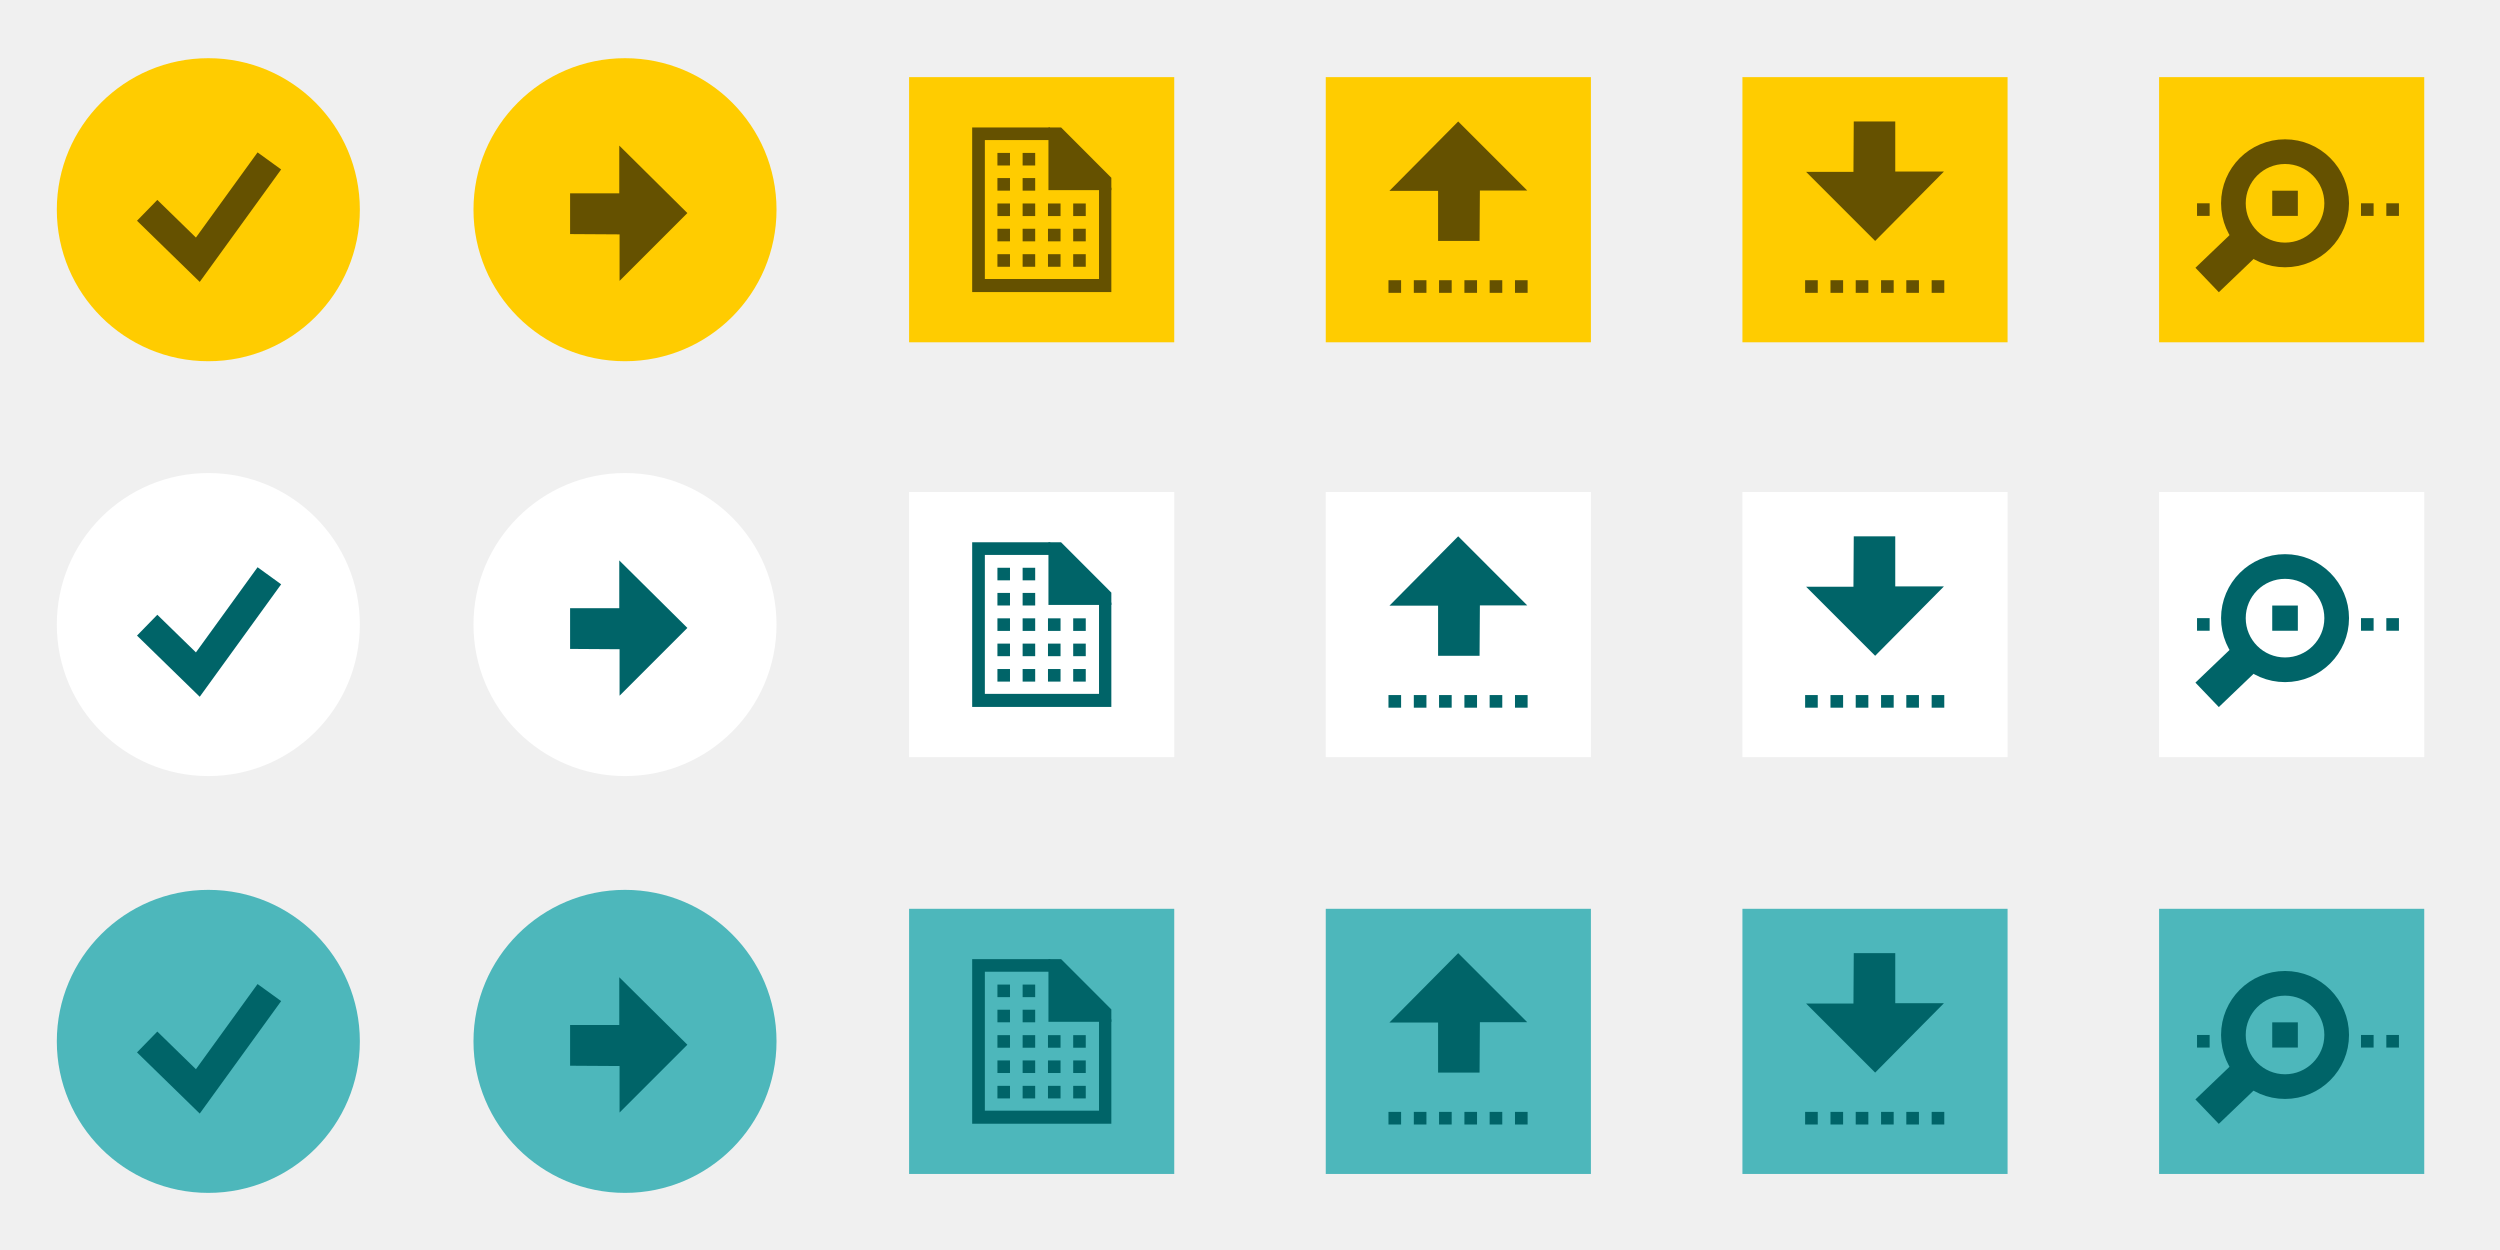
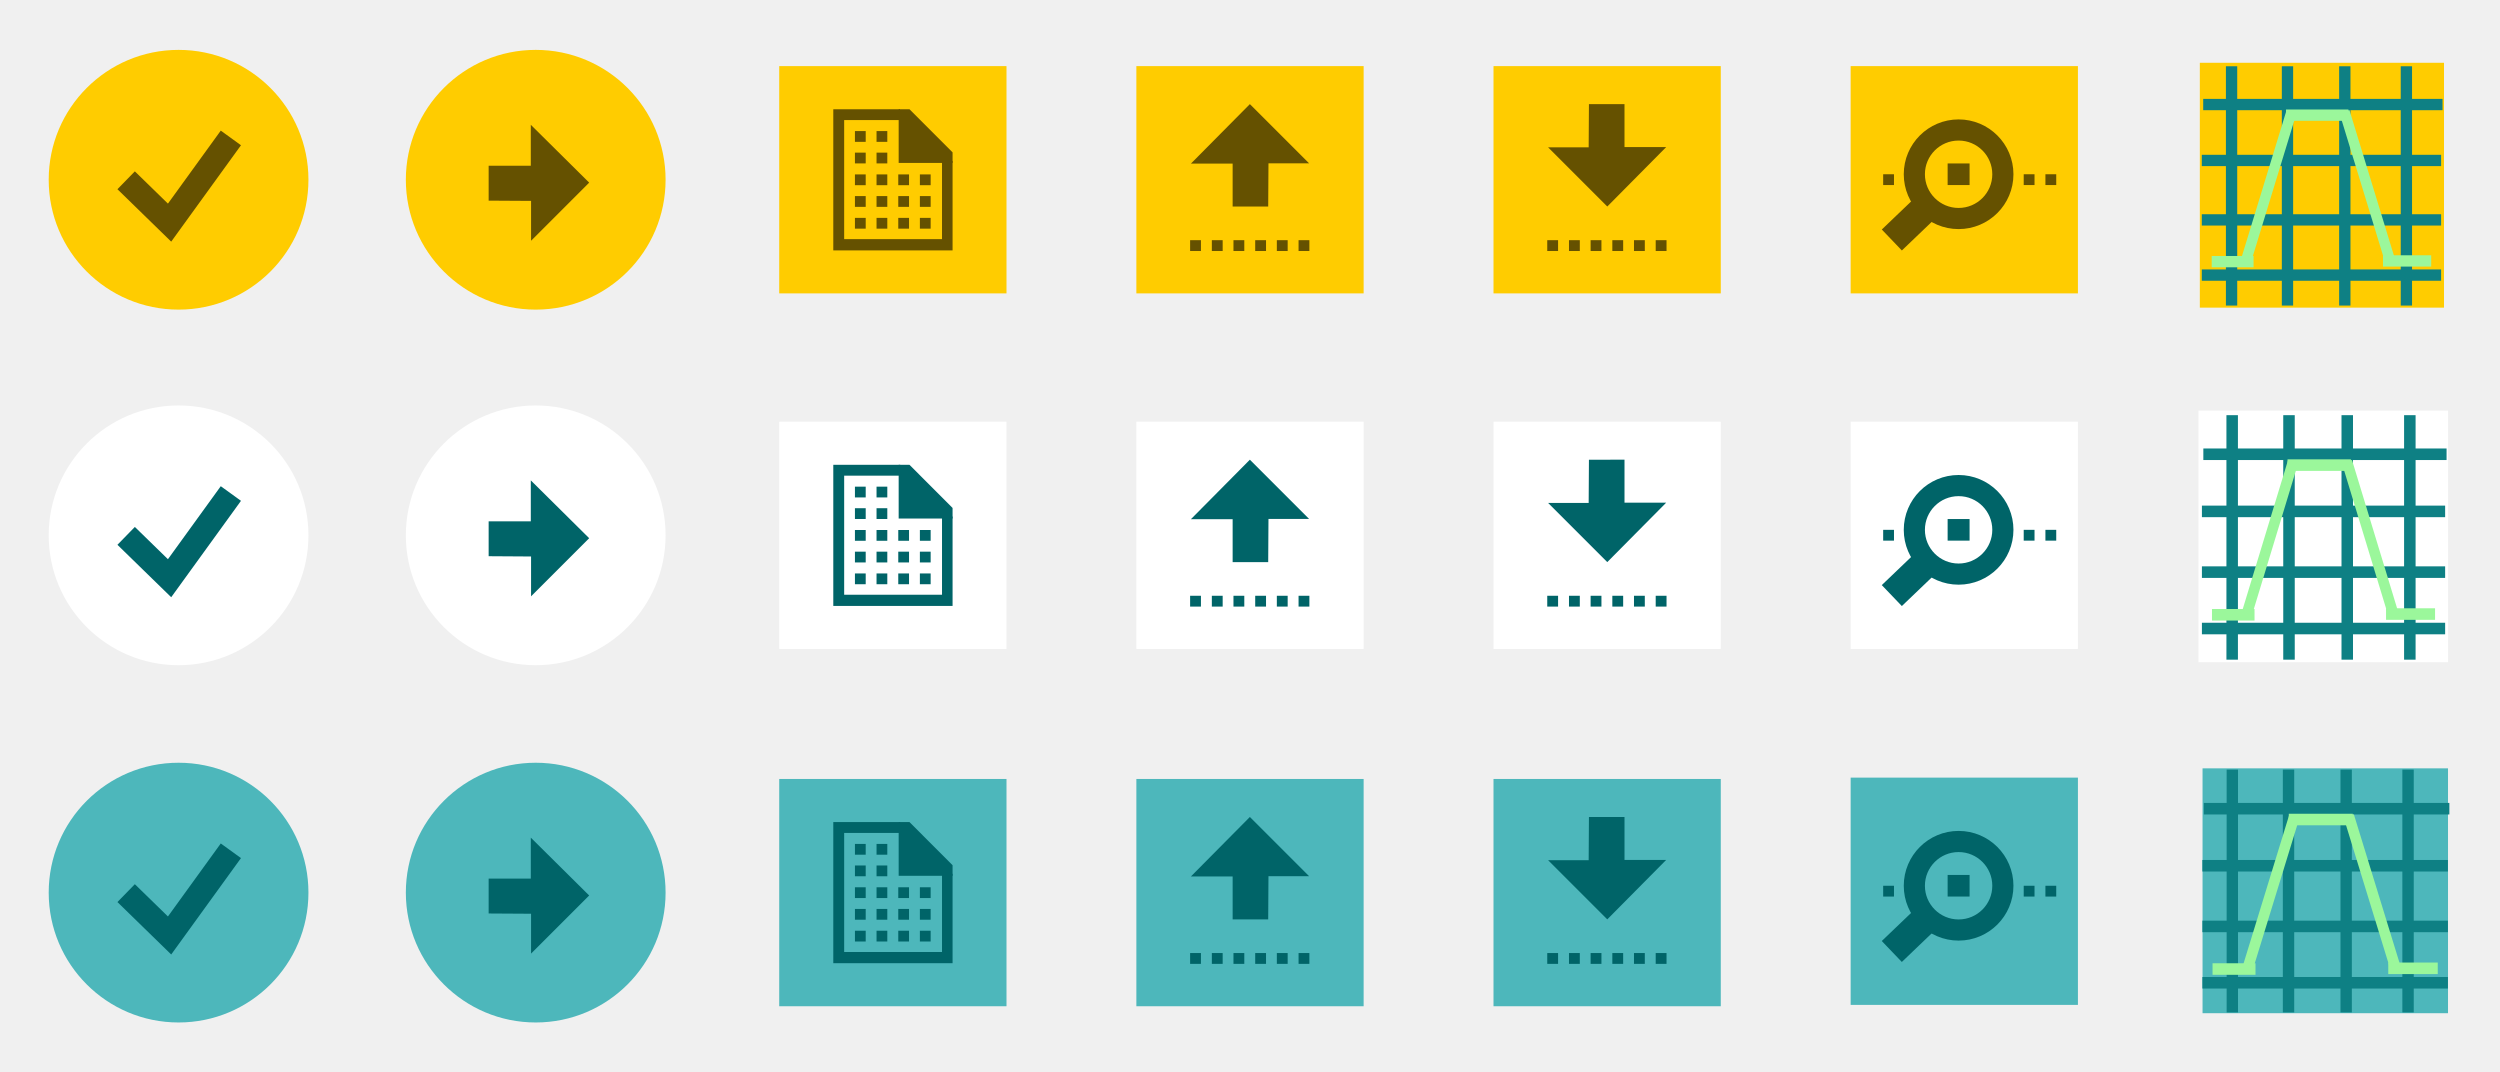
- <svg xmlns="http://www.w3.org/2000/svg" version="1.1" id="Layer_1" x="0px" y="0px" width="198px" height="99px" viewBox="0 0 198 99" enable-background="new 0 0 198 99" xml:space="preserve">
-   <defs id="defs325" />
-   <g id="g5" transform="translate(-0.1200008,0)">
-     <circle cx="16.62" cy="16.609" r="12" id="circle7" style="fill:#ffcc00" />
-     <polyline stroke-miterlimit="10" points="21.453,12.745 15.788,20.571    11.775,16.658  " id="polyline9" style="fill:none;stroke:#655100;stroke-width:2.305;stroke-miterlimit:10" />
+ <svg xmlns="http://www.w3.org/2000/svg" width="231" height="99">
+   <g>
+     <rect fill="none" id="canvas_background" height="101" width="233" y="-1" x="-1" />
  </g>
-   <g id="g11" transform="translate(-0.1200008,0)">
-     <circle cx="16.62" cy="49.465" r="12" id="circle13" style="fill:#ffffff" />
-     <polyline stroke-miterlimit="10" points="21.453,45.601 15.788,53.427    11.775,49.514  " id="polyline15" style="fill:none;stroke:#006468;stroke-width:2.305;stroke-miterlimit:10" />
-   </g>
-   <g id="g17" transform="translate(-0.1200008,0)">
-     <circle cx="16.62" cy="82.477" r="12" id="circle19" style="fill:#4db7bb" />
-     <polyline stroke-miterlimit="10" points="21.453,78.612 15.788,86.438    11.775,82.525  " id="polyline21" style="fill:none;stroke:#006468;stroke-width:2.305;stroke-miterlimit:10" />
-   </g>
-   <g id="g23" transform="translate(-0.2610016,0)">
-     <circle cx="49.761" cy="16.609" r="12" id="circle25" style="fill:#ffcc00" />
-     <polygon points="45.412,15.313 49.307,15.313 49.307,11.53 54.701,16.875 49.331,22.245 49.331,18.563 45.412,18.539 " id="polygon27" style="fill:#655100" />
-   </g>
-   <g id="g29" transform="translate(-0.2610016,0)">
-     <circle cx="49.761" cy="49.465" r="12" id="circle31" style="fill:#ffffff" />
-     <polygon points="45.412,48.169 49.307,48.169 49.307,44.386 54.701,49.731 49.331,55.101 49.331,51.419 45.412,51.394 " id="polygon33" style="fill:#006468" />
-   </g>
-   <g id="g35" transform="translate(-0.2610016,0)">
-     <circle cx="49.761" cy="82.477" r="12" id="circle37" style="fill:#4db7bb" />
-     <polygon points="45.412,81.18 49.307,81.18 49.307,77.397 54.701,82.743 49.331,88.113 49.331,84.43 45.412,84.406 " id="polygon39" style="fill:#006468" />
-   </g>
-   <g id="g41" transform="translate(-0.5439987,0)">
-     <rect x="105.544" y="6.109" width="21" height="21" id="rect43" style="fill:#ffcc00" />
-     <polygon points="114.44,19.083 114.44,15.116 110.586,15.116 116.032,9.621 121.502,15.091 117.751,15.091 117.726,19.083 " id="polygon45" style="fill:#655100" />
-     <rect x="110.511" y="22.193" width="1" height="1" id="rect47" style="fill:#655100" />
-     <rect x="112.518" y="22.193" width="1" height="1" id="rect49" style="fill:#655100" />
-     <rect x="114.517" y="22.193" width="1" height="1" id="rect51" style="fill:#655100" />
-     <rect x="116.525" y="22.193" width="1" height="1" id="rect53" style="fill:#655100" />
-     <rect x="118.524" y="22.193" width="1" height="1" id="rect55" style="fill:#655100" />
-     <rect x="120.531" y="22.193" width="1" height="1" id="rect57" style="fill:#655100" />
-   </g>
-   <g id="g59" transform="translate(-0.6860046,0)">
-     <rect x="138.686" y="6.109" width="21" height="21" id="rect61" style="fill:#ffcc00" />
-     <polygon points="150.79,9.621 150.79,13.588 154.644,13.588 149.198,19.083 143.728,13.612 147.479,13.613 147.504,9.621 " id="polygon63" style="fill:#655100" />
-     <rect x="143.652" y="22.193" width="1" height="1" id="rect65" style="fill:#655100" />
-     <rect x="145.66" y="22.193" width="1" height="1" id="rect67" style="fill:#655100" />
-     <rect x="147.659" y="22.193" width="1" height="1" id="rect69" style="fill:#655100" />
-     <rect x="149.666" y="22.193" width="1" height="1" id="rect71" style="fill:#655100" />
-     <rect x="151.666" y="22.193" width="1" height="1" id="rect73" style="fill:#655100" />
-     <rect x="153.673" y="22.193" width="1" height="1" id="rect75" style="fill:#655100" />
-   </g>
-   <g id="g77" transform="translate(-0.5439987,0)">
-     <rect x="105.544" y="38.965" width="21" height="21" id="rect79" style="fill:#ffffff" />
-     <polygon points="114.44,51.939 114.44,47.971 110.586,47.971 116.032,42.476 121.502,47.947 117.751,47.947 117.726,51.939 " id="polygon81" style="fill:#006468" />
-     <rect x="110.511" y="55.049" width="1" height="1" id="rect83" style="fill:#006468" />
-     <rect x="112.518" y="55.049" width="1" height="1" id="rect85" style="fill:#006468" />
-     <rect x="114.517" y="55.049" width="1" height="1" id="rect87" style="fill:#006468" />
-     <rect x="116.525" y="55.049" width="1" height="1" id="rect89" style="fill:#006468" />
-     <rect x="118.524" y="55.049" width="1" height="1" id="rect91" style="fill:#006468" />
-     <rect x="120.531" y="55.049" width="1" height="1" id="rect93" style="fill:#006468" />
-   </g>
-   <g id="g95" transform="translate(-0.6860046,0)">
-     <rect x="138.686" y="38.965" width="21" height="21" id="rect97" style="fill:#ffffff" />
-     <polygon points="150.79,42.476 150.79,46.444 154.644,46.444 149.198,51.939 143.728,46.468 147.479,46.468 147.504,42.477 " id="polygon99" style="fill:#006468" />
-     <rect x="143.652" y="55.049" width="1" height="1" id="rect101" style="fill:#006468" />
-     <rect x="145.66" y="55.049" width="1" height="1" id="rect103" style="fill:#006468" />
-     <rect x="147.659" y="55.049" width="1" height="1" id="rect105" style="fill:#006468" />
-     <rect x="149.666" y="55.049" width="1" height="1" id="rect107" style="fill:#006468" />
-     <rect x="151.666" y="55.049" width="1" height="1" id="rect109" style="fill:#006468" />
-     <rect x="153.673" y="55.049" width="1" height="1" id="rect111" style="fill:#006468" />
-   </g>
-   <g id="g113" transform="translate(-0.5439987,0)">
-     <rect x="105.544" y="71.977" width="21" height="21" id="rect115" style="fill:#4db7bb" />
-     <polygon points="114.44,84.95 114.44,80.983 110.586,80.983 116.032,75.488 121.502,80.959 117.751,80.958 117.726,84.95 " id="polygon117" style="fill:#006468" />
-     <rect x="110.511" y="88.061" width="1" height="1" id="rect119" style="fill:#006468" />
-     <rect x="112.518" y="88.061" width="1" height="1" id="rect121" style="fill:#006468" />
-     <rect x="114.517" y="88.061" width="1" height="1" id="rect123" style="fill:#006468" />
-     <rect x="116.525" y="88.061" width="1" height="1" id="rect125" style="fill:#006468" />
-     <rect x="118.524" y="88.061" width="1" height="1" id="rect127" style="fill:#006468" />
-     <rect x="120.531" y="88.061" width="1" height="1" id="rect129" style="fill:#006468" />
-   </g>
-   <g id="g131" transform="translate(-0.6860046,0)">
-     <rect x="138.686" y="71.977" width="21" height="21" id="rect133" style="fill:#4db7bb" />
-     <polygon points="150.79,75.488 150.79,79.455 154.644,79.455 149.198,84.95 143.728,79.48 147.479,79.48 147.504,75.488 " id="polygon135" style="fill:#006468" />
-     <rect x="143.652" y="88.061" width="1" height="1" id="rect137" style="fill:#006468" />
-     <rect x="145.66" y="88.061" width="1" height="1" id="rect139" style="fill:#006468" />
-     <rect x="147.659" y="88.061" width="1" height="1" id="rect141" style="fill:#006468" />
-     <rect x="149.666" y="88.061" width="1" height="1" id="rect143" style="fill:#006468" />
-     <rect x="151.666" y="88.061" width="1" height="1" id="rect145" style="fill:#006468" />
-     <rect x="153.673" y="88.061" width="1" height="1" id="rect147" style="fill:#006468" />
-   </g>
-   <g id="g149" transform="translate(-0.4029999,0)">
-     <path d="M 87.445,22.097" id="path151" style="fill:#655100" />
-     <rect x="72.403" y="6.109" width="21" height="21" id="rect153" style="fill:#ffcc00" />
-     <polygon points="83.44,10.094 84.441,10.094 88.421,14.079 88.421,15.057 87.445,15.057 83.44,15.057 " id="polygon155" style="fill:#655100" />
-     <polygon points="78.404,11.093 78.404,22.097 87.445,22.097 87.445,14.87 88.421,14.87 88.421,23.134 77.399,23.134 77.399,10.094 83.562,10.094 83.568,11.093 " id="polygon157" style="fill:#655100" />
-     <rect x="79.399" y="12.111" width="0.995" height="0.996" id="rect159" style="fill:#655100" />
-     <rect x="81.395" y="12.111" width="0.995" height="0.996" id="rect161" style="fill:#655100" />
-     <rect x="79.399" y="14.103" width="0.995" height="0.996" id="rect163" style="fill:#655100" />
-     <rect x="81.395" y="14.103" width="0.995" height="0.996" id="rect165" style="fill:#655100" />
-     <rect x="79.399" y="16.116" width="0.995" height="0.996" id="rect167" style="fill:#655100" />
-     <rect x="81.395" y="16.116" width="0.995" height="0.996" id="rect169" style="fill:#655100" />
-     <rect x="83.403" y="16.116" width="0.995" height="0.996" id="rect171" style="fill:#655100" />
-     <rect x="85.4" y="16.116" width="0.995" height="0.996" id="rect173" style="fill:#655100" />
-     <rect x="79.399" y="18.118" width="0.995" height="0.996" id="rect175" style="fill:#655100" />
-     <rect x="81.395" y="18.118" width="0.995" height="0.996" id="rect177" style="fill:#655100" />
-     <rect x="79.399" y="20.132" width="0.995" height="0.996" id="rect179" style="fill:#655100" />
-     <rect x="81.395" y="20.132" width="0.995" height="0.996" id="rect181" style="fill:#655100" />
-     <rect x="83.403" y="18.118" width="0.995" height="0.996" id="rect183" style="fill:#655100" />
-     <rect x="85.4" y="18.118" width="0.995" height="0.996" id="rect185" style="fill:#655100" />
-     <rect x="83.403" y="20.132" width="0.995" height="0.996" id="rect187" style="fill:#655100" />
-     <rect x="85.4" y="20.132" width="0.995" height="0.996" id="rect189" style="fill:#655100" />
-   </g>
-   <g id="g191" transform="translate(-0.4029999,0)">
-     <path d="M 87.445,54.953" id="path193" style="fill:#006468" />
-     <rect x="72.403" y="38.965" width="21" height="21" id="rect195" style="fill:#ffffff" />
-     <polygon points="83.44,42.95 84.441,42.95 88.421,46.935 88.421,47.912 87.445,47.912 83.44,47.912 " id="polygon197" style="fill:#006468" />
-     <polygon points="78.404,43.949 78.404,54.953 87.445,54.953 87.445,47.726 88.421,47.726 88.421,55.99 77.399,55.99 77.399,42.95 83.586,42.95 83.599,43.951 " id="polygon199" style="fill:#006468" />
-     <rect x="79.399" y="44.967" width="0.995" height="0.996" id="rect201" style="fill:#006468" />
-     <rect x="81.395" y="44.967" width="0.995" height="0.996" id="rect203" style="fill:#006468" />
-     <rect x="79.399" y="46.959" width="0.995" height="0.996" id="rect205" style="fill:#006468" />
-     <rect x="81.395" y="46.959" width="0.995" height="0.996" id="rect207" style="fill:#006468" />
-     <rect x="79.399" y="48.972" width="0.995" height="0.996" id="rect209" style="fill:#006468" />
-     <rect x="81.395" y="48.972" width="0.995" height="0.996" id="rect211" style="fill:#006468" />
-     <rect x="83.403" y="48.972" width="0.995" height="0.996" id="rect213" style="fill:#006468" />
-     <rect x="85.4" y="48.972" width="0.995" height="0.996" id="rect215" style="fill:#006468" />
-     <rect x="79.399" y="50.974" width="0.995" height="0.996" id="rect217" style="fill:#006468" />
-     <rect x="81.395" y="50.974" width="0.995" height="0.996" id="rect219" style="fill:#006468" />
-     <rect x="79.399" y="52.987" width="0.995" height="0.996" id="rect221" style="fill:#006468" />
-     <rect x="81.395" y="52.987" width="0.995" height="0.996" id="rect223" style="fill:#006468" />
-     <rect x="83.403" y="50.974" width="0.995" height="0.996" id="rect225" style="fill:#006468" />
-     <rect x="85.4" y="50.974" width="0.995" height="0.996" id="rect227" style="fill:#006468" />
-     <rect x="83.403" y="52.987" width="0.995" height="0.996" id="rect229" style="fill:#006468" />
-     <rect x="85.4" y="52.987" width="0.995" height="0.996" id="rect231" style="fill:#006468" />
-   </g>
-   <g id="g233" transform="translate(-0.4029999,0)">
-     <path d="M 87.445,87.965" id="path235" style="fill:#006468" />
-     <rect x="72.403" y="71.977" width="21" height="21" id="rect237" style="fill:#4db7bb" />
-     <polygon points="83.44,75.961 84.441,75.961 88.421,79.946 88.421,80.924 87.445,80.924 83.44,80.924 " id="polygon239" style="fill:#006468" />
-     <polygon points="78.404,76.961 78.404,87.965 87.445,87.965 87.445,80.738 88.421,80.738 88.421,89.002 77.399,89.002 77.399,75.961 83.586,75.961 83.599,76.963 " id="polygon241" style="fill:#006468" />
-     <rect x="79.399" y="77.978" width="0.995" height="0.996" id="rect243" style="fill:#006468" />
-     <rect x="81.395" y="77.978" width="0.995" height="0.996" id="rect245" style="fill:#006468" />
-     <rect x="79.399" y="79.97" width="0.995" height="0.996" id="rect247" style="fill:#006468" />
-     <rect x="81.395" y="79.97" width="0.995" height="0.996" id="rect249" style="fill:#006468" />
-     <rect x="79.399" y="81.984" width="0.995" height="0.996" id="rect251" style="fill:#006468" />
-     <rect x="81.395" y="81.984" width="0.995" height="0.996" id="rect253" style="fill:#006468" />
-     <rect x="83.403" y="81.984" width="0.995" height="0.996" id="rect255" style="fill:#006468" />
-     <rect x="85.4" y="81.984" width="0.995" height="0.996" id="rect257" style="fill:#006468" />
-     <rect x="79.399" y="83.986" width="0.995" height="0.996" id="rect259" style="fill:#006468" />
-     <rect x="81.395" y="83.986" width="0.995" height="0.996" id="rect261" style="fill:#006468" />
-     <rect x="79.399" y="85.999" width="0.995" height="0.996" id="rect263" style="fill:#006468" />
-     <rect x="81.395" y="85.999" width="0.995" height="0.996" id="rect265" style="fill:#006468" />
-     <rect x="83.403" y="83.986" width="0.995" height="0.996" id="rect267" style="fill:#006468" />
-     <rect x="85.4" y="83.986" width="0.995" height="0.996" id="rect269" style="fill:#006468" />
-     <rect x="83.403" y="85.999" width="0.995" height="0.996" id="rect271" style="fill:#006468" />
-     <rect x="85.4" y="85.999" width="0.995" height="0.996" id="rect273" style="fill:#006468" />
-   </g>
-   <g id="g275" transform="translate(-0.8280029,0)">
-     <rect x="171.828" y="6.109" width="21" height="21" id="rect277" style="fill:#ffcc00" />
-     <rect x="187.819" y="16.101" width="0.999" height="0.998" id="rect279" style="fill:#655100" />
-     <rect x="189.825" y="16.101" width="0.999" height="0.998" id="rect281" style="fill:#655100" />
-     <rect x="174.833" y="16.101" width="0.999" height="0.998" id="rect283" style="fill:#655100" />
-     <circle stroke-miterlimit="10" cx="181.803" cy="16.101" r="4.09" id="circle285" style="fill:none;stroke:#655100;stroke-width:1.954;stroke-miterlimit:10" />
-     <rect x="175.895" y="18.428" transform="matrix(0.6915,0.7224,-0.7224,0.6915,69.5827,-121.6599)" width="2.68" height="4.423" id="rect287" style="fill:#655100" />
-     <rect x="180.789" y="15.103" width="2.028" height="1.996" id="rect289" style="fill:#655100" />
-   </g>
-   <g id="g291" transform="translate(-0.8280029,0)">
-     <rect x="171.828" y="38.965" width="21" height="21" id="rect293" style="fill:#ffffff" />
-     <rect x="187.819" y="48.957" width="0.999" height="0.998" id="rect295" style="fill:#006468" />
-     <rect x="189.825" y="48.957" width="0.999" height="0.998" id="rect297" style="fill:#006468" />
-     <rect x="174.833" y="48.957" width="0.999" height="0.998" id="rect299" style="fill:#006468" />
-     <circle stroke-miterlimit="10" cx="181.803" cy="48.957" r="4.09" id="circle301" style="fill:none;stroke:#006468;stroke-width:1.954;stroke-miterlimit:10" />
-     <rect x="175.895" y="51.284" transform="matrix(0.6915,0.7224,-0.7224,0.6915,93.3163,-111.5246)" width="2.68" height="4.423" id="rect303" style="fill:#006468" />
-     <rect x="180.789" y="47.959" width="2.028" height="1.996" id="rect305" style="fill:#006468" />
-   </g>
-   <g id="g307" transform="translate(-0.8280029,0)">
-     <rect x="171.828" y="71.977" width="21" height="21" id="rect309" style="fill:#4db7bb" />
-     <rect x="187.819" y="81.969" width="0.999" height="0.998" id="rect311" style="fill:#006468" />
-     <rect x="189.825" y="81.969" width="0.999" height="0.998" id="rect313" style="fill:#006468" />
-     <rect x="174.833" y="81.969" width="0.999" height="0.998" id="rect315" style="fill:#006468" />
-     <circle stroke-miterlimit="10" cx="181.803" cy="81.969" r="4.09" id="circle317" style="fill:none;stroke:#006468;stroke-width:1.954;stroke-miterlimit:10" />
-     <rect x="175.895" y="84.296" transform="matrix(0.6915,0.7224,-0.7224,0.6915,117.1625,-101.3412)" width="2.68" height="4.423" id="rect319" style="fill:#006468" />
-     <rect x="180.789" y="80.97" width="2.028" height="1.996" id="rect321" style="fill:#006468" />
+   <g>
+     <g id="g5">
+       <circle fill="#ffcc00" id="circle7" r="12" cy="16.609" cx="16.5" />
+       <polyline fill="none" stroke="#655100" stroke-width="2.305" id="polyline9" points="21.333,12.745 15.668,20.571 11.655,16.658 " stroke-miterlimit="10" />
+     </g>
+     <g id="g11">
+       <circle fill="#ffffff" id="circle13" r="12" cy="49.465" cx="16.5" />
+       <polyline fill="none" stroke="#006468" stroke-width="2.305" id="polyline15" points="21.333,45.601 15.668,53.427 11.655,49.514 " stroke-miterlimit="10" />
+     </g>
+     <g id="g17">
+       <circle fill="#4db7bb" id="circle19" r="12" cy="82.477" cx="16.5" />
+       <polyline fill="none" stroke="#006468" stroke-width="2.305" id="polyline21" points="21.333,78.612 15.668,86.438 11.655,82.525 " stroke-miterlimit="10" />
+     </g>
+     <g id="g23">
+       <circle fill="#ffcc00" id="circle25" r="12" cy="16.609" cx="49.5" />
+       <polygon fill="#655100" id="polygon27" points="45.151,15.313 49.046,15.313 49.046,11.53 54.44,16.875 49.07,22.245 49.07,18.563 45.151,18.539 " />
+     </g>
+     <g id="g29">
+       <circle fill="#ffffff" id="circle31" r="12" cy="49.465" cx="49.5" />
+       <polygon fill="#006468" id="polygon33" points="45.151,48.169 49.046,48.169 49.046,44.386 54.44,49.731 49.07,55.101 49.07,51.419 45.151,51.394 " />
+     </g>
+     <g id="g35">
+       <circle fill="#4db7bb" id="circle37" r="12" cy="82.477" cx="49.5" />
+       <polygon fill="#006468" id="polygon39" points="45.151,81.18 49.046,81.18 49.046,77.397 54.44,82.743 49.07,88.113 49.07,84.43 45.151,84.406 " />
+     </g>
+     <g id="g41">
+       <rect fill="#ffcc00" id="rect43" height="21" width="21" y="6.109" x="105" />
+       <polygon fill="#655100" id="polygon45" points="113.896,19.083 113.896,15.116 110.042,15.116 115.488,9.621 120.958,15.091 117.207,15.091 117.182,19.083 " />
+       <rect fill="#655100" id="rect47" height="1" width="1" y="22.193" x="109.967" />
+       <rect fill="#655100" id="rect49" height="1" width="1" y="22.193" x="111.974" />
+       <rect fill="#655100" id="rect51" height="1" width="1" y="22.193" x="113.973" />
+       <rect fill="#655100" id="rect53" height="1" width="1" y="22.193" x="115.981" />
+       <rect fill="#655100" id="rect55" height="1" width="1" y="22.193" x="117.98" />
+       <rect fill="#655100" id="rect57" height="1" width="1" y="22.193" x="119.987" />
+     </g>
+     <g id="g59">
+       <rect fill="#ffcc00" id="rect61" height="21" width="21" y="6.109" x="138" />
+       <polygon fill="#655100" id="polygon63" points="150.104,9.621 150.104,13.588 153.958,13.588 148.512,19.083 143.042,13.612 146.793,13.613 146.818,9.621 " />
+       <rect fill="#655100" id="rect65" height="1" width="1" y="22.193" x="142.966" />
+       <rect fill="#655100" id="rect67" height="1" width="1" y="22.193" x="144.974" />
+       <rect fill="#655100" id="rect69" height="1" width="1" y="22.193" x="146.973" />
+       <rect fill="#655100" id="rect71" height="1" width="1" y="22.193" x="148.98" />
+       <rect fill="#655100" id="rect73" height="1" width="1" y="22.193" x="150.98" />
+       <rect fill="#655100" id="rect75" height="1" width="1" y="22.193" x="152.987" />
+     </g>
+     <g id="g77">
+       <rect fill="#ffffff" id="rect79" height="21" width="21" y="38.965" x="105" />
+       <polygon fill="#006468" id="polygon81" points="113.896,51.939 113.896,47.971 110.042,47.971 115.488,42.476 120.958,47.947 117.207,47.947 117.182,51.939 " />
+       <rect fill="#006468" id="rect83" height="1" width="1" y="55.049" x="109.967" />
+       <rect fill="#006468" id="rect85" height="1" width="1" y="55.049" x="111.974" />
+       <rect fill="#006468" id="rect87" height="1" width="1" y="55.049" x="113.973" />
+       <rect fill="#006468" id="rect89" height="1" width="1" y="55.049" x="115.981" />
+       <rect fill="#006468" id="rect91" height="1" width="1" y="55.049" x="117.98" />
+       <rect fill="#006468" id="rect93" height="1" width="1" y="55.049" x="119.987" />
+     </g>
+     <g id="g95">
+       <rect fill="#ffffff" id="rect97" height="21" width="21" y="38.965" x="138" />
+       <polygon fill="#006468" id="polygon99" points="150.104,42.476 150.104,46.444 153.958,46.444 148.512,51.939 143.042,46.468 146.793,46.468 146.818,42.477 " />
+       <rect fill="#006468" id="rect101" height="1" width="1" y="55.049" x="142.966" />
+       <rect fill="#006468" id="rect103" height="1" width="1" y="55.049" x="144.974" />
+       <rect fill="#006468" id="rect105" height="1" width="1" y="55.049" x="146.973" />
+       <rect fill="#006468" id="rect107" height="1" width="1" y="55.049" x="148.98" />
+       <rect fill="#006468" id="rect109" height="1" width="1" y="55.049" x="150.98" />
+       <rect fill="#006468" id="rect111" height="1" width="1" y="55.049" x="152.987" />
+     </g>
+     <g id="g113">
+       <rect fill="#4db7bb" id="rect115" height="21" width="21" y="71.977" x="105" />
+       <polygon fill="#006468" id="polygon117" points="113.896,84.95 113.896,80.983 110.042,80.983 115.488,75.488 120.958,80.959 117.207,80.958 117.182,84.95 " />
+       <rect fill="#006468" id="rect119" height="1" width="1" y="88.061" x="109.967" />
+       <rect fill="#006468" id="rect121" height="1" width="1" y="88.061" x="111.974" />
+       <rect fill="#006468" id="rect123" height="1" width="1" y="88.061" x="113.973" />
+       <rect fill="#006468" id="rect125" height="1" width="1" y="88.061" x="115.981" />
+       <rect fill="#006468" id="rect127" height="1" width="1" y="88.061" x="117.98" />
+       <rect fill="#006468" id="rect129" height="1" width="1" y="88.061" x="119.987" />
+     </g>
+     <g id="g131">
+       <rect fill="#4db7bb" id="rect133" height="21" width="21" y="71.977" x="138" />
+       <polygon fill="#006468" id="polygon135" points="150.104,75.488 150.104,79.455 153.958,79.455 148.512,84.95 143.042,79.48 146.793,79.48 146.818,75.488 " />
+       <rect fill="#006468" id="rect137" height="1" width="1" y="88.061" x="142.966" />
+       <rect fill="#006468" id="rect139" height="1" width="1" y="88.061" x="144.974" />
+       <rect fill="#006468" id="rect141" height="1" width="1" y="88.061" x="146.973" />
+       <rect fill="#006468" id="rect143" height="1" width="1" y="88.061" x="148.98" />
+       <rect fill="#006468" id="rect145" height="1" width="1" y="88.061" x="150.98" />
+       <rect fill="#006468" id="rect147" height="1" width="1" y="88.061" x="152.987" />
+     </g>
+     <g id="g149">
+       <path fill="#655100" id="path151" d="m87.042,22.097" />
+       <rect fill="#ffcc00" id="rect153" height="21" width="21" y="6.109" x="72" />
+       <polygon fill="#655100" id="polygon155" points="83.037,10.094 84.038,10.094 88.018,14.079 88.018,15.057 87.042,15.057 83.037,15.057 " />
+       <polygon fill="#655100" id="polygon157" points="78.001,11.093 78.001,22.097 87.042,22.097 87.042,14.87 88.018,14.87 88.018,23.134 76.996,23.134 76.996,10.094 83.159,10.094 83.165,11.093 " />
+       <rect fill="#655100" id="rect159" height="0.996" width="0.995" y="12.111" x="78.996" />
+       <rect fill="#655100" id="rect161" height="0.996" width="0.995" y="12.111" x="80.992" />
+       <rect fill="#655100" id="rect163" height="0.996" width="0.995" y="14.103" x="78.996" />
+       <rect fill="#655100" id="rect165" height="0.996" width="0.995" y="14.103" x="80.992" />
+       <rect fill="#655100" id="rect167" height="0.996" width="0.995" y="16.116" x="78.996" />
+       <rect fill="#655100" id="rect169" height="0.996" width="0.995" y="16.116" x="80.992" />
+       <rect fill="#655100" id="rect171" height="0.996" width="0.995" y="16.116" x="83" />
+       <rect fill="#655100" id="rect173" height="0.996" width="0.995" y="16.116" x="84.997" />
+       <rect fill="#655100" id="rect175" height="0.996" width="0.995" y="18.118" x="78.996" />
+       <rect fill="#655100" id="rect177" height="0.996" width="0.995" y="18.118" x="80.992" />
+       <rect fill="#655100" id="rect179" height="0.996" width="0.995" y="20.132" x="78.996" />
+       <rect fill="#655100" id="rect181" height="0.996" width="0.995" y="20.132" x="80.992" />
+       <rect fill="#655100" id="rect183" height="0.996" width="0.995" y="18.118" x="83" />
+       <rect fill="#655100" id="rect185" height="0.996" width="0.995" y="18.118" x="84.997" />
+       <rect fill="#655100" id="rect187" height="0.996" width="0.995" y="20.132" x="83" />
+       <rect fill="#655100" id="rect189" height="0.996" width="0.995" y="20.132" x="84.997" />
+     </g>
+     <g id="g191">
+       <path fill="#006468" id="path193" d="m87.042,54.953" />
+       <rect fill="#ffffff" id="rect195" height="21" width="21" y="38.965" x="72" />
+       <polygon fill="#006468" id="polygon197" points="83.037,42.95 84.038,42.95 88.018,46.935 88.018,47.912 87.042,47.912 83.037,47.912 " />
+       <polygon fill="#006468" id="polygon199" points="78.001,43.949 78.001,54.953 87.042,54.953 87.042,47.726 88.018,47.726 88.018,55.99 76.996,55.99 76.996,42.95 83.183,42.95 83.196,43.951 " />
+       <rect fill="#006468" id="rect201" height="0.996" width="0.995" y="44.967" x="78.996" />
+       <rect fill="#006468" id="rect203" height="0.996" width="0.995" y="44.967" x="80.992" />
+       <rect fill="#006468" id="rect205" height="0.996" width="0.995" y="46.959" x="78.996" />
+       <rect fill="#006468" id="rect207" height="0.996" width="0.995" y="46.959" x="80.992" />
+       <rect fill="#006468" id="rect209" height="0.996" width="0.995" y="48.972" x="78.996" />
+       <rect fill="#006468" id="rect211" height="0.996" width="0.995" y="48.972" x="80.992" />
+       <rect fill="#006468" id="rect213" height="0.996" width="0.995" y="48.972" x="83" />
+       <rect fill="#006468" id="rect215" height="0.996" width="0.995" y="48.972" x="84.997" />
+       <rect fill="#006468" id="rect217" height="0.996" width="0.995" y="50.974" x="78.996" />
+       <rect fill="#006468" id="rect219" height="0.996" width="0.995" y="50.974" x="80.992" />
+       <rect fill="#006468" id="rect221" height="0.996" width="0.995" y="52.987" x="78.996" />
+       <rect fill="#006468" id="rect223" height="0.996" width="0.995" y="52.987" x="80.992" />
+       <rect fill="#006468" id="rect225" height="0.996" width="0.995" y="50.974" x="83" />
+       <rect fill="#006468" id="rect227" height="0.996" width="0.995" y="50.974" x="84.997" />
+       <rect fill="#006468" id="rect229" height="0.996" width="0.995" y="52.987" x="83" />
+       <rect fill="#006468" id="rect231" height="0.996" width="0.995" y="52.987" x="84.997" />
+     </g>
+     <g id="g233">
+       <path fill="#006468" id="path235" d="m87.042,87.965" />
+       <rect fill="#4db7bb" id="rect237" height="21" width="21" y="71.977" x="72" />
+       <polygon fill="#006468" id="polygon239" points="83.037,75.961 84.038,75.961 88.018,79.946 88.018,80.924 87.042,80.924 83.037,80.924 " />
+       <polygon fill="#006468" id="polygon241" points="78.001,76.961 78.001,87.965 87.042,87.965 87.042,80.738 88.018,80.738 88.018,89.002 76.996,89.002 76.996,75.961 83.183,75.961 83.196,76.963 " />
+       <rect fill="#006468" id="rect243" height="0.996" width="0.995" y="77.978" x="78.996" />
+       <rect fill="#006468" id="rect245" height="0.996" width="0.995" y="77.978" x="80.992" />
+       <rect fill="#006468" id="rect247" height="0.996" width="0.995" y="79.97" x="78.996" />
+       <rect fill="#006468" id="rect249" height="0.996" width="0.995" y="79.97" x="80.992" />
+       <rect fill="#006468" id="rect251" height="0.996" width="0.995" y="81.984" x="78.996" />
+       <rect fill="#006468" id="rect253" height="0.996" width="0.995" y="81.984" x="80.992" />
+       <rect fill="#006468" id="rect255" height="0.996" width="0.995" y="81.984" x="83" />
+       <rect fill="#006468" id="rect257" height="0.996" width="0.995" y="81.984" x="84.997" />
+       <rect fill="#006468" id="rect259" height="0.996" width="0.995" y="83.986" x="78.996" />
+       <rect fill="#006468" id="rect261" height="0.996" width="0.995" y="83.986" x="80.992" />
+       <rect fill="#006468" id="rect263" height="0.996" width="0.995" y="85.999" x="78.996" />
+       <rect fill="#006468" id="rect265" height="0.996" width="0.995" y="85.999" x="80.992" />
+       <rect fill="#006468" id="rect267" height="0.996" width="0.995" y="83.986" x="83" />
+       <rect fill="#006468" id="rect269" height="0.996" width="0.995" y="83.986" x="84.997" />
+       <rect fill="#006468" id="rect271" height="0.996" width="0.995" y="85.999" x="83" />
+       <rect fill="#006468" id="rect273" height="0.996" width="0.995" y="85.999" x="84.997" />
+     </g>
+     <g id="g275">
+       <rect fill="#ffcc00" id="rect277" height="21" width="21" y="6.109" x="171" />
+       <rect fill="#655100" id="rect279" height="0.998" width="0.999" y="16.101" x="186.991" />
+       <rect fill="#655100" id="rect281" height="0.998" width="0.999" y="16.101" x="188.997" />
+       <rect fill="#655100" id="rect283" height="0.998" width="0.999" y="16.101" x="174.005" />
+       <circle fill="none" stroke="#655100" stroke-width="1.954" id="circle285" r="4.09" cy="16.101" cx="180.975" stroke-miterlimit="10" />
+       <rect fill="#655100" id="rect287" height="4.423" width="2.68" transform="matrix(0.6915,0.7224,-0.7224,0.6915,69.5827,-121.6599) " y="19.026" x="175.322" />
+       <rect fill="#655100" id="rect289" height="1.996" width="2.028" y="15.103" x="179.961" />
+     </g>
+     <g id="g291">
+       <rect fill="#ffffff" id="rect293" height="21" width="21" y="38.965" x="171" />
+       <rect fill="#006468" id="rect295" height="0.998" width="0.999" y="48.957" x="186.991" />
+       <rect fill="#006468" id="rect297" height="0.998" width="0.999" y="48.957" x="188.997" />
+       <rect fill="#006468" id="rect299" height="0.998" width="0.999" y="48.957" x="174.005" />
+       <circle fill="none" stroke="#006468" stroke-width="1.954" id="circle301" r="4.09" cy="48.957" cx="180.975" stroke-miterlimit="10" />
+       <rect fill="#006468" id="rect303" height="4.423" width="2.68" transform="matrix(0.6915,0.7224,-0.7224,0.6915,93.3163,-111.5246) " y="51.882" x="175.322" />
+       <rect fill="#006468" id="rect305" height="1.996" width="2.028" y="47.959" x="179.961" />
+     </g>
+     <g id="g307">
+       <rect fill="#4db7bb" id="rect309" height="21" width="21" y="71.852" x="171" />
+       <rect fill="#006468" id="rect311" height="0.998" width="0.999" y="81.844" x="186.991" />
+       <rect fill="#006468" id="rect313" height="0.998" width="0.999" y="81.844" x="188.997" />
+       <rect fill="#006468" id="rect315" height="0.998" width="0.999" y="81.844" x="174.005" />
+       <circle fill="none" stroke="#006468" stroke-width="1.954" id="circle317" r="4.09" cy="81.844" cx="180.975" stroke-miterlimit="10" />
+       <rect fill="#006468" id="rect319" height="4.423" width="2.68" transform="matrix(0.6915,0.7224,-0.7224,0.6915,117.1625,-101.3412) " y="84.808" x="175.232" />
+       <rect fill="#006468" id="rect321" height="1.996" width="2.028" y="80.845" x="179.961" />
+     </g>
+     <g id="svg_8">
+       <rect fill="#4db7bb" id="svg_1" height="22.625" width="22.681" y="70.995" x="203.515" />
+       <rect fill="#0e8084" id="svg_2" height="22.436" width="1.051" y="71.113" x="221.978" />
+       <rect fill="#0e8084" id="svg_31" height="22.436" width="1.051" y="71.113" x="216.259" />
+       <rect fill="#0e8084" id="svg_32" height="22.436" width="1.051" y="71.113" x="210.934" />
+       <rect fill="#0e8084" id="svg_33" height="22.436" width="1.051" y="71.113" x="205.741" />
+       <rect fill="#0e8084" id="svg_34" height="21.134" width="0.999" y="64.544" x="214.193" transform="matrix(0,1.067872,-1.073498,0,295.6095,-154.5412) " />
+       <rect fill="#0e8084" id="svg_35" height="21.134" width="0.999" y="69.482" x="214.068" transform="matrix(0,1.067872,-1.073498,0,300.7756,-149.1352) " />
+       <rect fill="#0e8084" id="svg_36" height="21.134" width="0.999" y="79.606" x="214.068" transform="matrix(0,1.067872,-1.073498,0,311.6447,-138.323) " />
+       <rect fill="#0e8084" id="svg_37" height="21.134" width="0.999" y="74.731" x="214.068" transform="matrix(0,1.067872,-1.073498,0,306.4115,-143.5289) " />
+       <rect fill="#9bf79b" id="svg_38" height="3.697" width="0.999" y="87.138" x="206.224" transform="matrix(0,1.067872,-1.073498,0,301.9498,-131.215) " />
+       <rect fill="#9bf79b" id="svg_39" height="4.259" width="0.999" y="86.794" x="221.63" transform="matrix(0,1.067872,-1.073498,0,318.4212,-147.7336) " />
+       <rect fill="#9bf79b" id="svg_40" height="5.509" width="0.999" y="73.294" x="213.693" transform="matrix(0,1.067872,-1.073498,0,296.0791,-153.0061) " />
+       <rect fill="#9bf79b" id="svg_41" height="13.745" width="0.92" y="75.432" x="218.148" transform="matrix(-1.026591,0.3122155,-0.3138605,-1.021211,469.4343,98.20079) " />
+       <rect fill="#9bf79b" id="svg_43" height="13.745" width="0.92" y="75.432" x="209.46" transform="matrix(1.026591,0.3122155,-0.3138605,1.021211,20.18509,-67.18667) " />
+     </g>
+     <g id="svg_59">
+       <rect fill="#ffffff" id="svg_44" height="23.25" width="23.062" y="37.938" x="203.139" />
+       <rect fill="#0e8084" id="svg_45" height="22.592" width="1.062" y="38.362" x="222.138" />
+       <rect fill="#0e8084" id="svg_46" height="22.592" width="1.062" y="38.362" x="216.355" />
+       <rect fill="#0e8084" id="svg_47" height="22.592" width="1.062" y="38.362" x="210.972" />
+       <rect fill="#0e8084" id="svg_48" height="22.592" width="1.062" y="38.362" x="205.722" />
+       <rect fill="#0e8084" id="svg_49" height="21.134" width="0.999" y="31.772" x="214.192" transform="matrix(0,1.068966,-1.063401,0,259.8494,-187.5241) " />
+       <rect fill="#0e8084" id="svg_50" height="21.134" width="0.999" y="36.709" x="214.068" transform="matrix(0,1.068966,-1.063401,0,264.967,-182.1125) " />
+       <rect fill="#0e8084" id="svg_51" height="21.134" width="0.999" y="46.834" x="214.068" transform="matrix(0,1.068966,-1.063401,0,275.7339,-171.2893) " />
+       <rect fill="#0e8084" id="svg_52" height="21.134" width="0.999" y="41.959" x="214.068" transform="matrix(0,1.068966,-1.063401,0,270.5498,-176.5005) " />
+       <rect fill="#9bf79b" id="svg_53" height="3.697" width="0.999" y="54.365" x="206.224" transform="matrix(0,1.068966,-1.063401,0,266.1301,-164.174) " />
+       <rect fill="#9bf79b" id="svg_54" height="4.259" width="0.999" y="54.022" x="221.63" transform="matrix(0,1.068966,-1.063401,0,282.4465,-180.7095) " />
+       <rect fill="#9bf79b" id="svg_55" height="5.509" width="0.999" y="40.522" x="213.693" transform="matrix(0,1.068966,-1.063401,0,260.3147,-185.9875) " />
+       <rect fill="#9bf79b" id="svg_56" height="13.745" width="0.92" y="42.659" x="218.148" transform="matrix(-1.016935,0.3125353,-0.3109083,-1.022257,456.7002,31.97507) " />
+       <rect fill="#9bf79b" id="svg_58" height="13.745" width="0.92" y="42.659" x="209.46" transform="matrix(1.016935,0.3125353,-0.3109083,1.022257,11.67663,-66.57842) " />
+     </g>
+     <g id="svg_75">
+       <rect fill="#ffcc00" id="svg_60" height="22.625" width="22.562" y="5.801" x="203.264" />
+       <rect fill="#0e8084" id="svg_61" height="22.111" width="1.045" y="6.123" x="221.828" />
+       <rect fill="#0e8084" id="svg_62" height="22.111" width="1.045" y="6.123" x="216.138" />
+       <rect fill="#0e8084" id="svg_63" height="22.111" width="1.045" y="6.123" x="210.841" />
+       <rect fill="#0e8084" id="svg_64" height="22.111" width="1.045" y="6.123" x="205.674" />
+       <rect fill="#0e8084" id="svg_65" height="21.134" width="0.999" y="-0.703" x="214.193" transform="matrix(0,1.046243,-1.046377,0,224.9544,-214.9609) " />
+       <rect fill="#0e8084" id="svg_66" height="21.134" width="0.999" y="4.234" x="214.068" transform="matrix(0,1.046243,-1.046377,0,229.9901,-209.6643) " />
+       <rect fill="#0e8084" id="svg_67" height="21.134" width="0.999" y="14.359" x="214.068" transform="matrix(0,1.046243,-1.046377,0,240.5846,-199.0712) " />
+       <rect fill="#0e8084" id="svg_68" height="21.134" width="0.999" y="9.484" x="214.068" transform="matrix(0,1.046243,-1.046377,0,235.4835,-204.1716) " />
+       <rect fill="#9bf79b" id="svg_69" height="3.697" width="0.999" y="21.89" x="206.224" transform="matrix(0,1.046243,-1.046377,0,231.1345,-192.1071) " />
+       <rect fill="#9bf79b" id="svg_70" height="4.259" width="0.999" y="21.546" x="221.63" transform="matrix(0,1.046243,-1.046377,0,247.1898,-208.2911) " />
+       <rect fill="#9bf79b" id="svg_71" height="5.509" width="0.999" y="8.046" x="213.693" transform="matrix(0,1.046243,-1.046377,0,225.4122,-213.4569) " />
+       <rect fill="#9bf79b" id="svg_72" height="13.745" width="0.92" y="10.184" x="218.148" transform="matrix(-1.000655,0.3058918,-0.3059309,-1.000527,442.6999,-32.61989) " />
+       <rect fill="#9bf79b" id="svg_74" height="13.745" width="0.92" y="10.184" x="209.46" transform="matrix(1.000655,0.3058918,-0.3059309,1.000527,4.800759,-64.09372) " />
+     </g>
  </g>
</svg>
